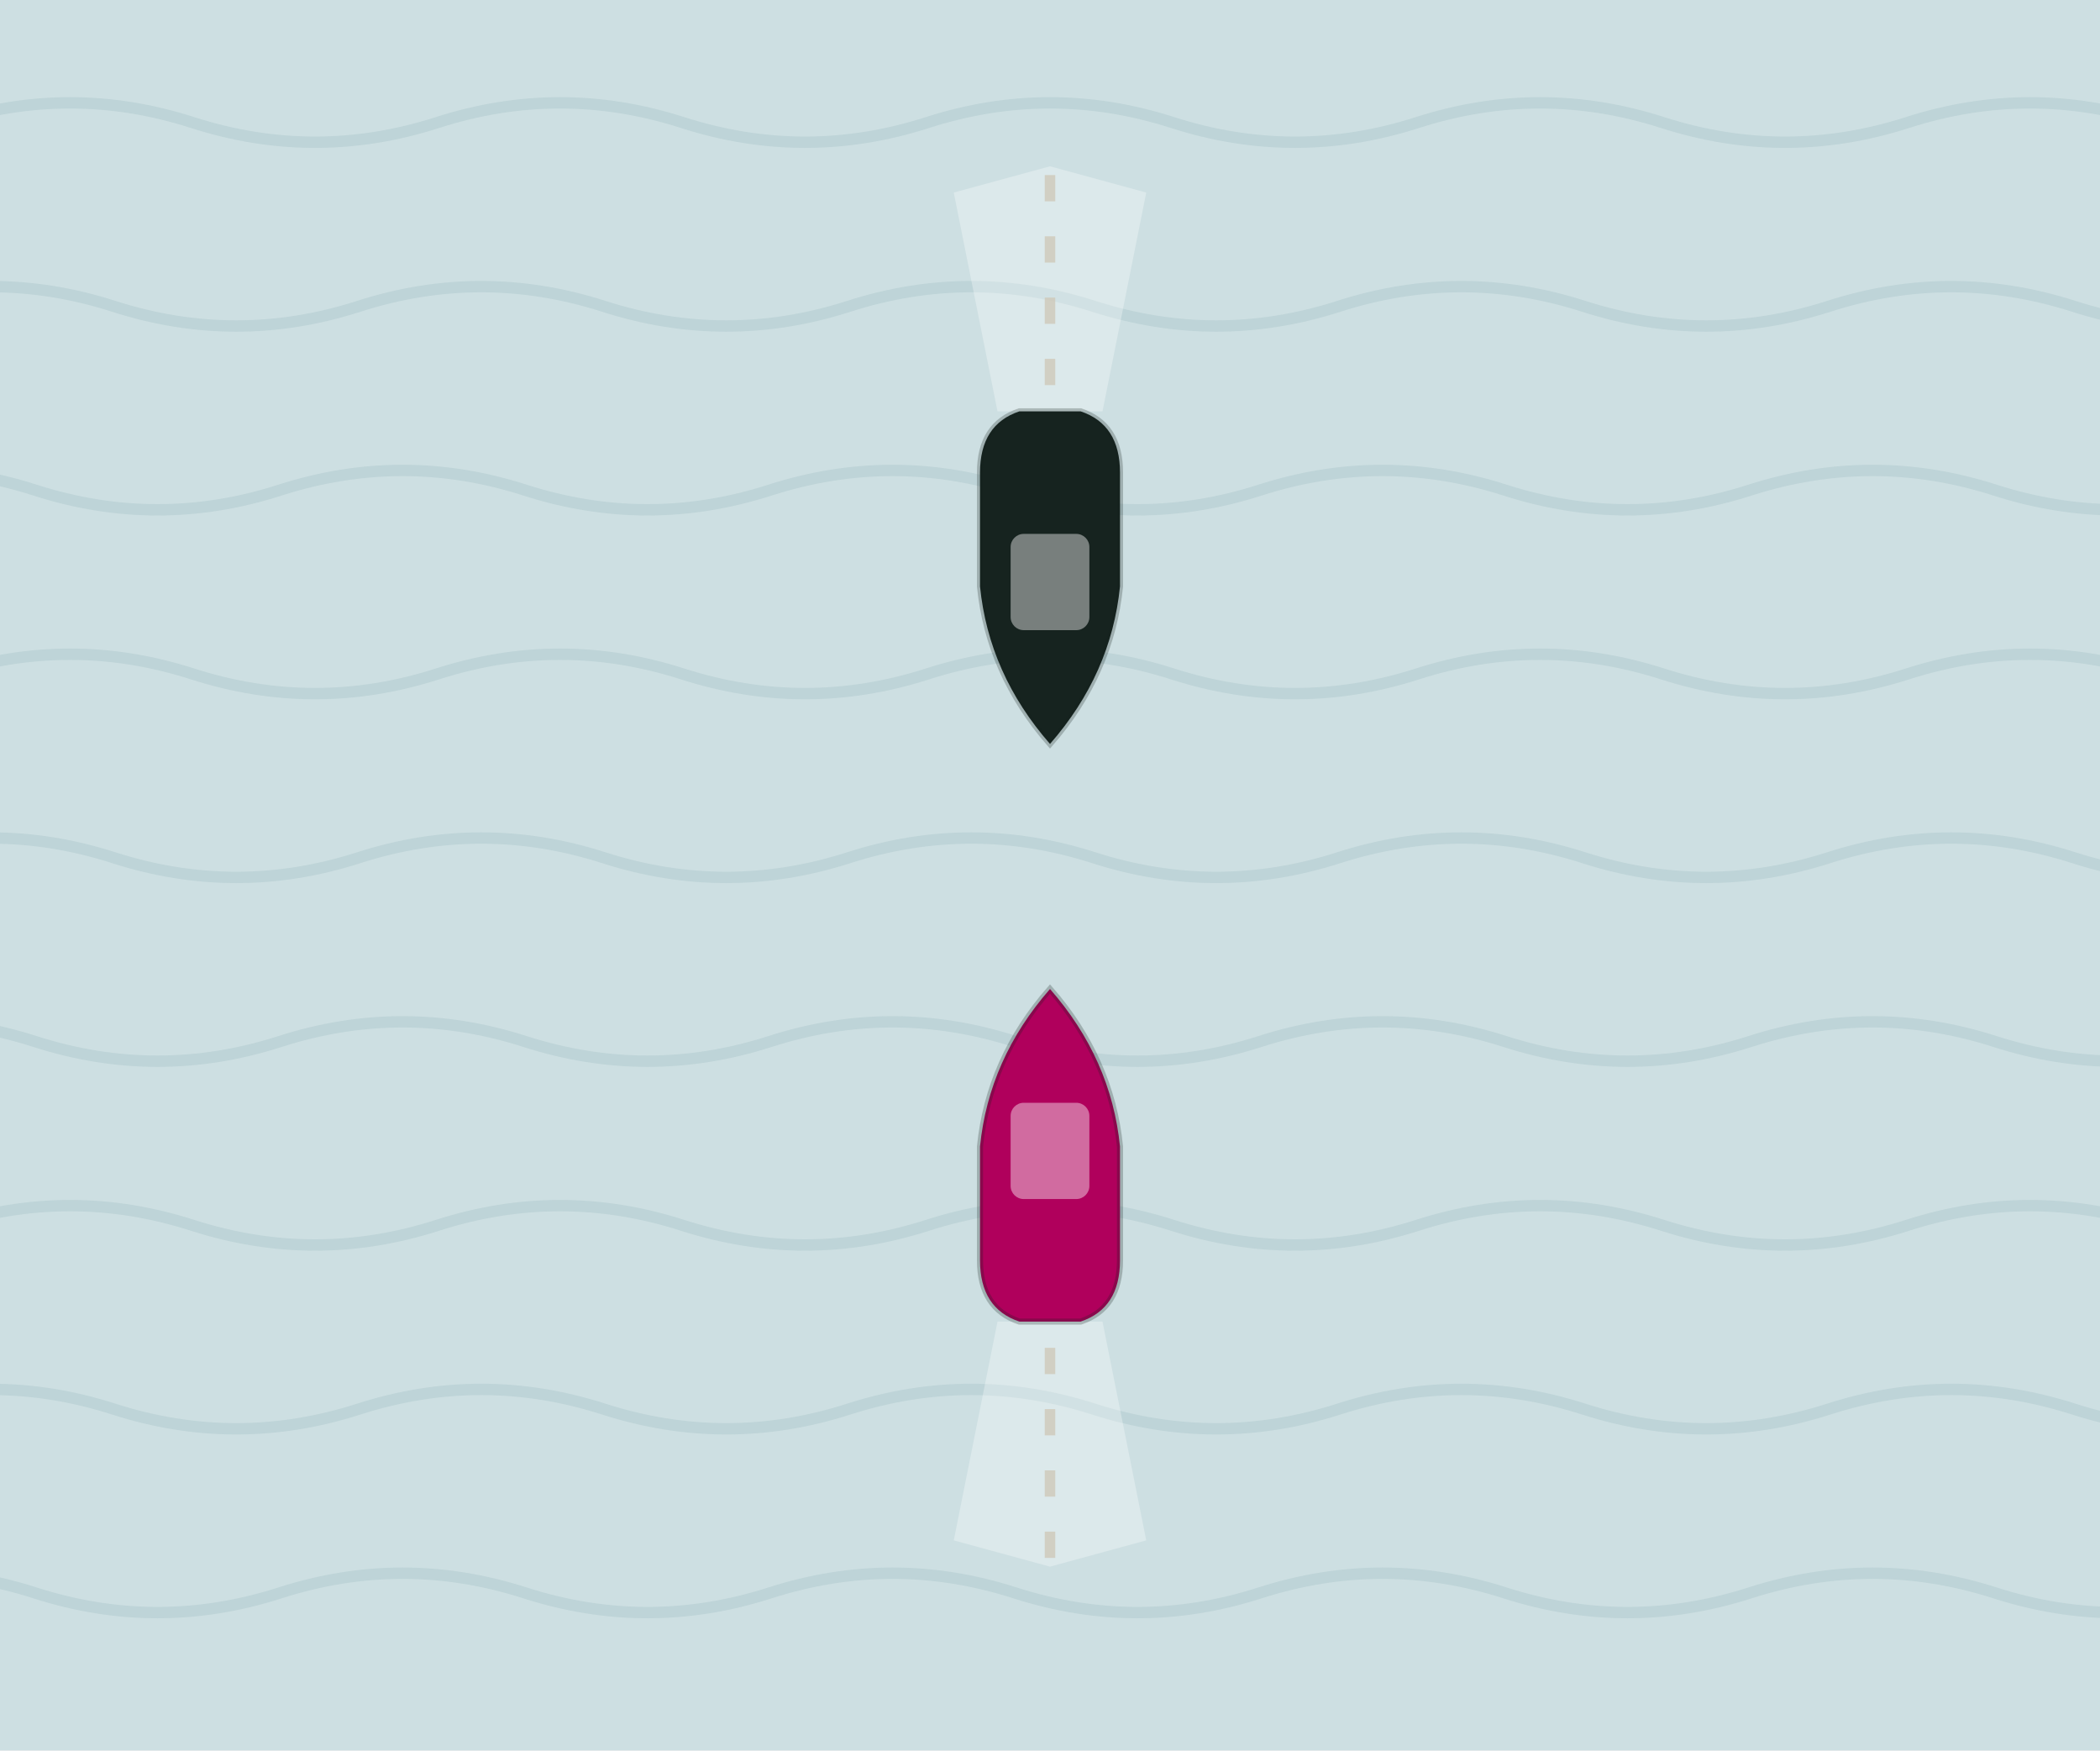
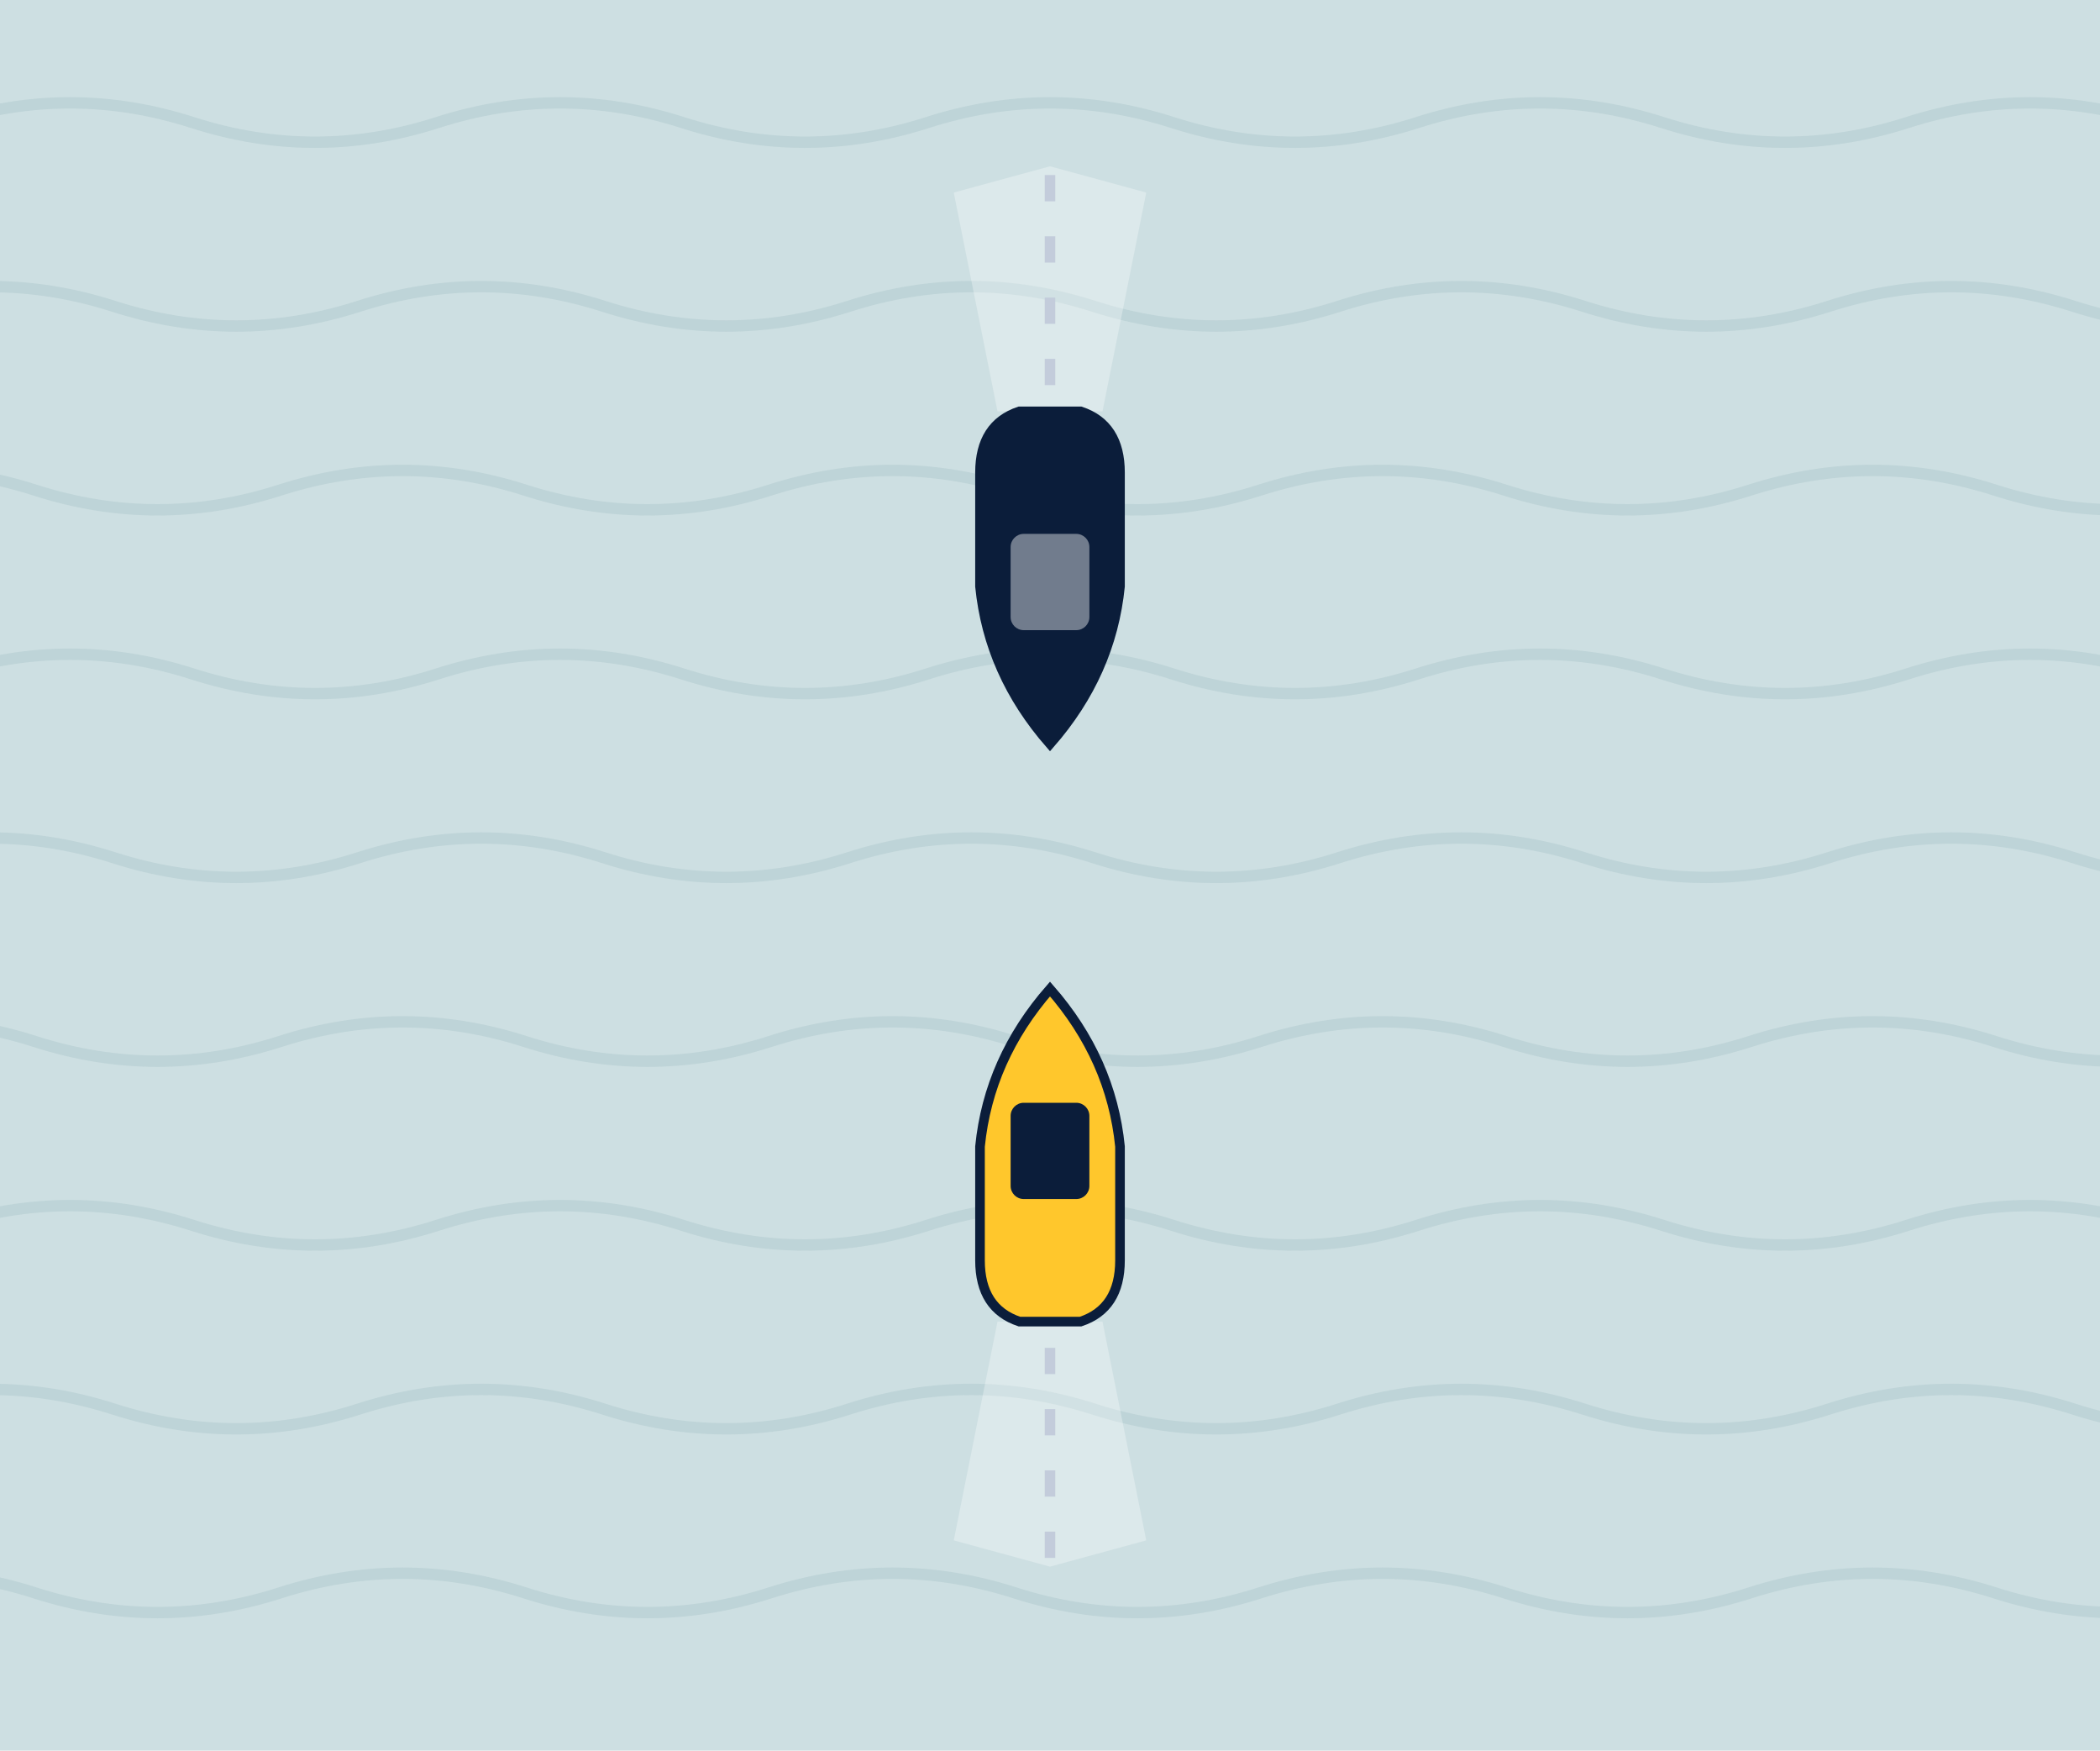
<svg xmlns="http://www.w3.org/2000/svg" viewBox="0 0 240 200" width="240" height="200" role="img">
  <style>.nav{transform-box:view-box;transform-origin:0 0}.nav{animation-duration:7.0s;animation-timing-function:linear;animation-iteration-count:infinite}@keyframes routesopposees-souffle{0%{opacity:0}6%{opacity:1}90%{opacity:1}98%{opacity:0}100%{opacity:0}}.souffle{opacity:1;animation:routesopposees-souffle 7.0s linear infinite;animation-delay:-0.42s}.nav0{transform:translate(120px,132px);animation-name:routesopposees-n0}@keyframes routesopposees-n0{0%{transform:translate(120.0px,178.0px)}68%{transform:translate(120px,132px)}100%{transform:translate(120px,132px)}}.nav1{transform:translate(120px,66px);animation-name:routesopposees-n1}@keyframes routesopposees-n1{0%{transform:translate(120.0px,20.0px)}68%{transform:translate(120px,66px)}100%{transform:translate(120px,66px)}}@media (prefers-reduced-motion:reduce){.nav,.souffle{animation:none}.souffle{opacity:1}}</style>
  <rect width="240" height="200" fill="#cddfe2" />
  <path d="M-6,14 q14,-4.5 28,0 t28,0 t28,0 t28,0 t28,0 t28,0 t28,0 t28,0 t28,0 t28,0" fill="none" stroke="#a8c4c9" stroke-width="1.3" stroke-opacity="0.4" />
  <path d="M-15,35 q14,-4.5 28,0 t28,0 t28,0 t28,0 t28,0 t28,0 t28,0 t28,0 t28,0 t28,0" fill="none" stroke="#a8c4c9" stroke-width="1.3" stroke-opacity="0.4" />
  <path d="M-24,56 q14,-4.5 28,0 t28,0 t28,0 t28,0 t28,0 t28,0 t28,0 t28,0 t28,0 t28,0" fill="none" stroke="#a8c4c9" stroke-width="1.3" stroke-opacity="0.4" />
  <path d="M-6,77 q14,-4.5 28,0 t28,0 t28,0 t28,0 t28,0 t28,0 t28,0 t28,0 t28,0 t28,0" fill="none" stroke="#a8c4c9" stroke-width="1.3" stroke-opacity="0.4" />
  <path d="M-15,98 q14,-4.5 28,0 t28,0 t28,0 t28,0 t28,0 t28,0 t28,0 t28,0 t28,0 t28,0" fill="none" stroke="#a8c4c9" stroke-width="1.3" stroke-opacity="0.4" />
  <path d="M-24,119 q14,-4.5 28,0 t28,0 t28,0 t28,0 t28,0 t28,0 t28,0 t28,0 t28,0 t28,0" fill="none" stroke="#a8c4c9" stroke-width="1.3" stroke-opacity="0.4" />
  <path d="M-6,140 q14,-4.5 28,0 t28,0 t28,0 t28,0 t28,0 t28,0 t28,0 t28,0 t28,0 t28,0" fill="none" stroke="#a8c4c9" stroke-width="1.3" stroke-opacity="0.4" />
  <path d="M-15,161 q14,-4.5 28,0 t28,0 t28,0 t28,0 t28,0 t28,0 t28,0 t28,0 t28,0 t28,0" fill="none" stroke="#a8c4c9" stroke-width="1.3" stroke-opacity="0.4" />
  <path d="M-24,182 q14,-4.5 28,0 t28,0 t28,0 t28,0 t28,0 t28,0 t28,0 t28,0 t28,0 t28,0" fill="none" stroke="#a8c4c9" stroke-width="1.3" stroke-opacity="0.4" />
-   <line x1="120.0" y1="178.0" x2="120" y2="132" stroke="#b9ae95" stroke-width="1.2" stroke-dasharray="3 4" stroke-opacity="0.75" />
-   <line x1="120.0" y1="20.0" x2="120" y2="66" stroke="#b9ae95" stroke-width="1.2" stroke-dasharray="3 4" stroke-opacity="0.75" />
+   <line x1="120.0" y1="178.0" x2="120" y2="132" stroke="#a9b7cc" stroke-width="1.2" stroke-dasharray="3 4" />
+   <line x1="120.0" y1="20.0" x2="120" y2="66" stroke="#a9b7cc" stroke-width="1.2" stroke-dasharray="3 4" />
  <g class="souffle">
    <g class="nav nav0">
      <g transform="rotate(0)">
        <path d="M-6,19 L-11,44 L0,47 L11,44 L6,19 Z" fill="#ffffff" fill-opacity="0.3" />
-         <path d="M0,-19 Q7,-11 8,-1 L8,12 Q8,17.5 3.5,19 L-3.5,19 Q-8,17.5 -8,12 L-8,-1 Q-7,-11 0,-19 Z" fill="#b0005c" />
-         <rect x="-4.5" y="-6" width="9" height="11" rx="1.5" fill="#ffffff" fill-opacity="0.42" />
-         <path d="M0,-19 Q7,-11 8,-1 L8,12 Q8,17.5 3.5,19 L-3.5,19 Q-8,17.5 -8,12 L-8,-1 Q-7,-11 0,-19 Z" fill="none" stroke="#16231f" stroke-width="0.7" stroke-opacity="0.25" />
+         <path d="M0,-19 Q7,-11 8,-1 L8,12 Q8,17.5 3.5,19 L-3.5,19 Q-8,17.5 -8,12 L-8,-1 Q-7,-11 0,-19 Z" fill="#ffc72c" />
+         <rect x="-4.5" y="-6" width="9" height="11" rx="1.5" fill="#0b1d3a" fill-opacity="1" />
+         <path d="M0,-19 Q7,-11 8,-1 L8,12 Q8,17.5 3.5,19 L-3.5,19 Q-8,17.5 -8,12 L-8,-1 Q-7,-11 0,-19 Z" fill="none" stroke="#0b1d3a" stroke-width="1.1" />
      </g>
    </g>
    <g class="nav nav1">
      <g transform="rotate(180)">
        <path d="M-6,19 L-11,44 L0,47 L11,44 L6,19 Z" fill="#ffffff" fill-opacity="0.3" />
-         <path d="M0,-19 Q7,-11 8,-1 L8,12 Q8,17.5 3.5,19 L-3.5,19 Q-8,17.5 -8,12 L-8,-1 Q-7,-11 0,-19 Z" fill="#16231f" />
+         <path d="M0,-19 Q7,-11 8,-1 L8,12 Q8,17.5 3.5,19 L-3.5,19 Q-8,17.5 -8,12 L-8,-1 Q-7,-11 0,-19 Z" fill="#0b1d3a" />
        <rect x="-4.5" y="-6" width="9" height="11" rx="1.5" fill="#ffffff" fill-opacity="0.42" />
-         <path d="M0,-19 Q7,-11 8,-1 L8,12 Q8,17.5 3.5,19 L-3.5,19 Q-8,17.5 -8,12 L-8,-1 Q-7,-11 0,-19 Z" fill="none" stroke="#16231f" stroke-width="0.7" stroke-opacity="0.25" />
+         <path d="M0,-19 Q7,-11 8,-1 L8,12 Q8,17.5 3.5,19 L-3.5,19 Q-8,17.5 -8,12 L-8,-1 Q-7,-11 0,-19 Z" fill="none" stroke="#0b1d3a" stroke-width="1.1" />
      </g>
    </g>
  </g>
</svg>
